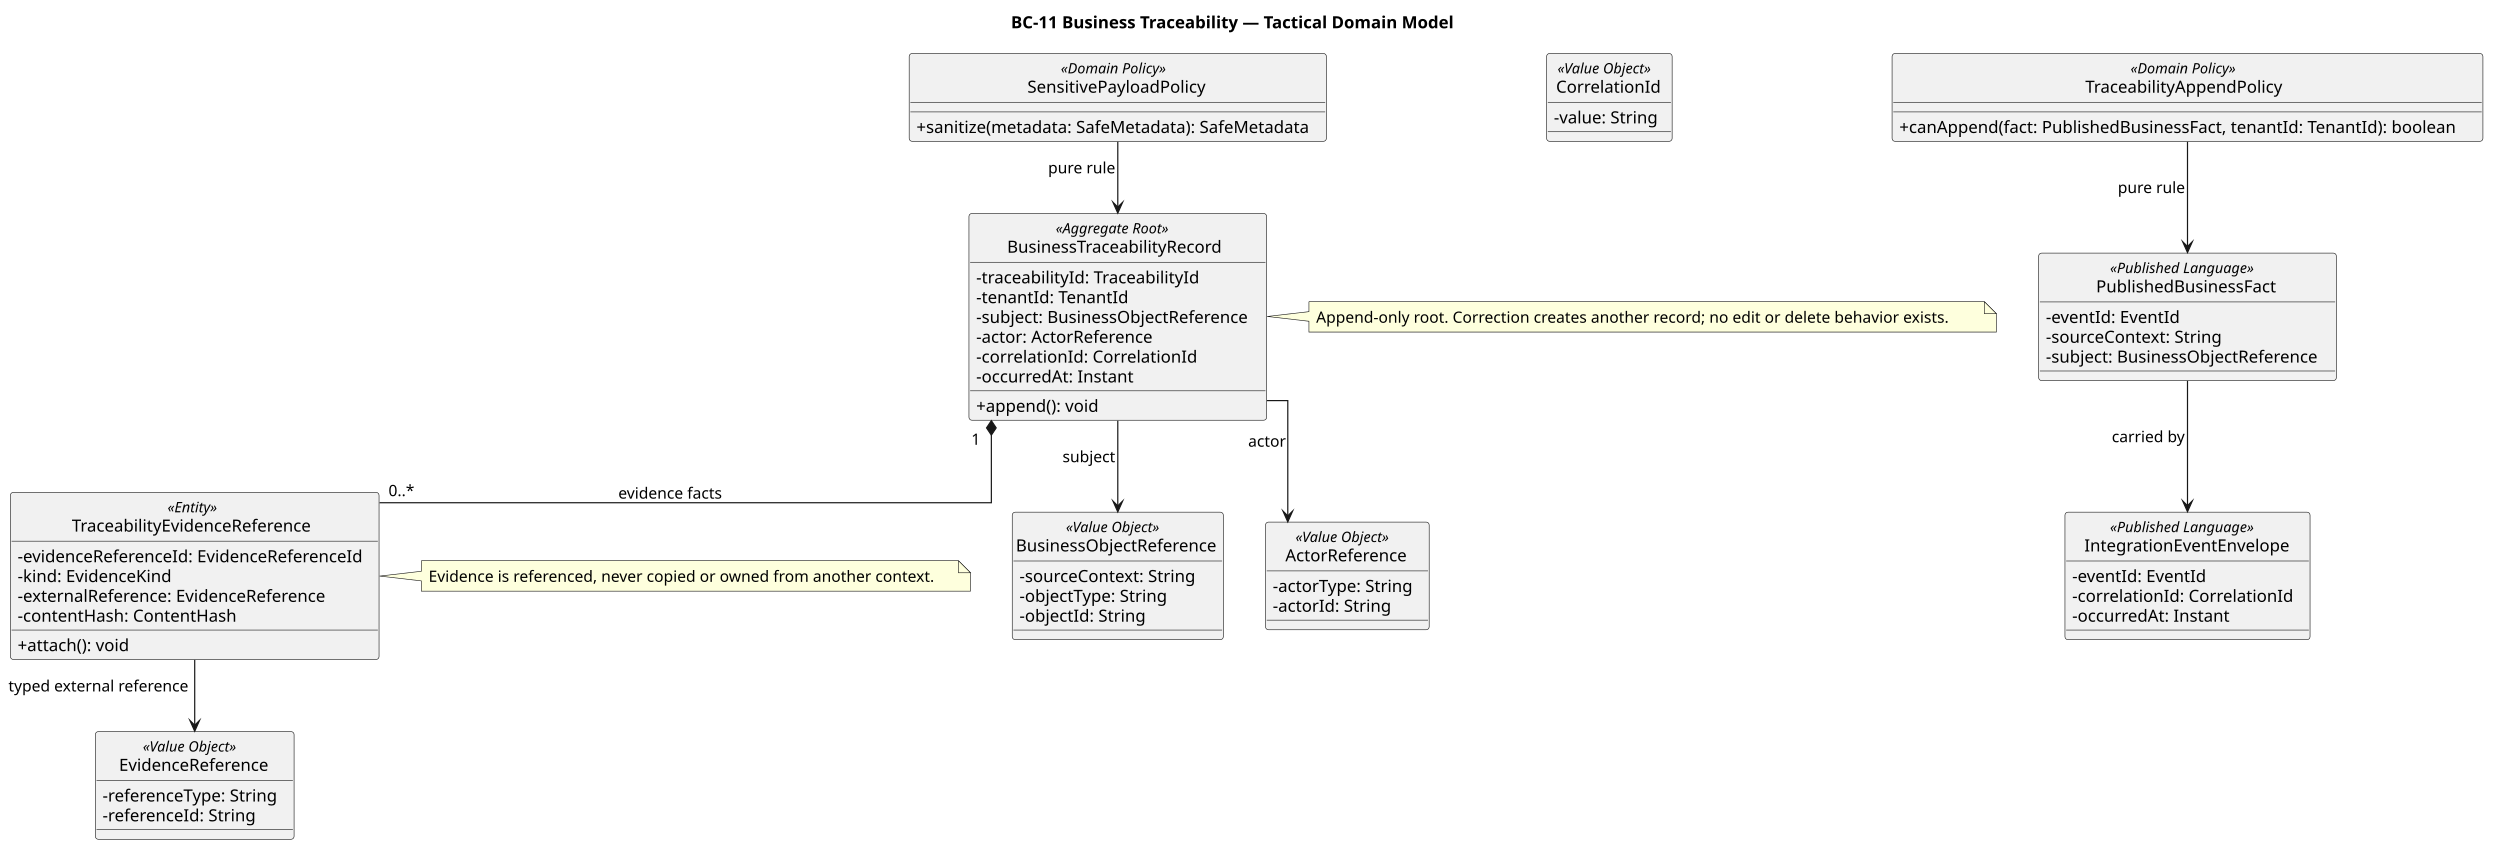
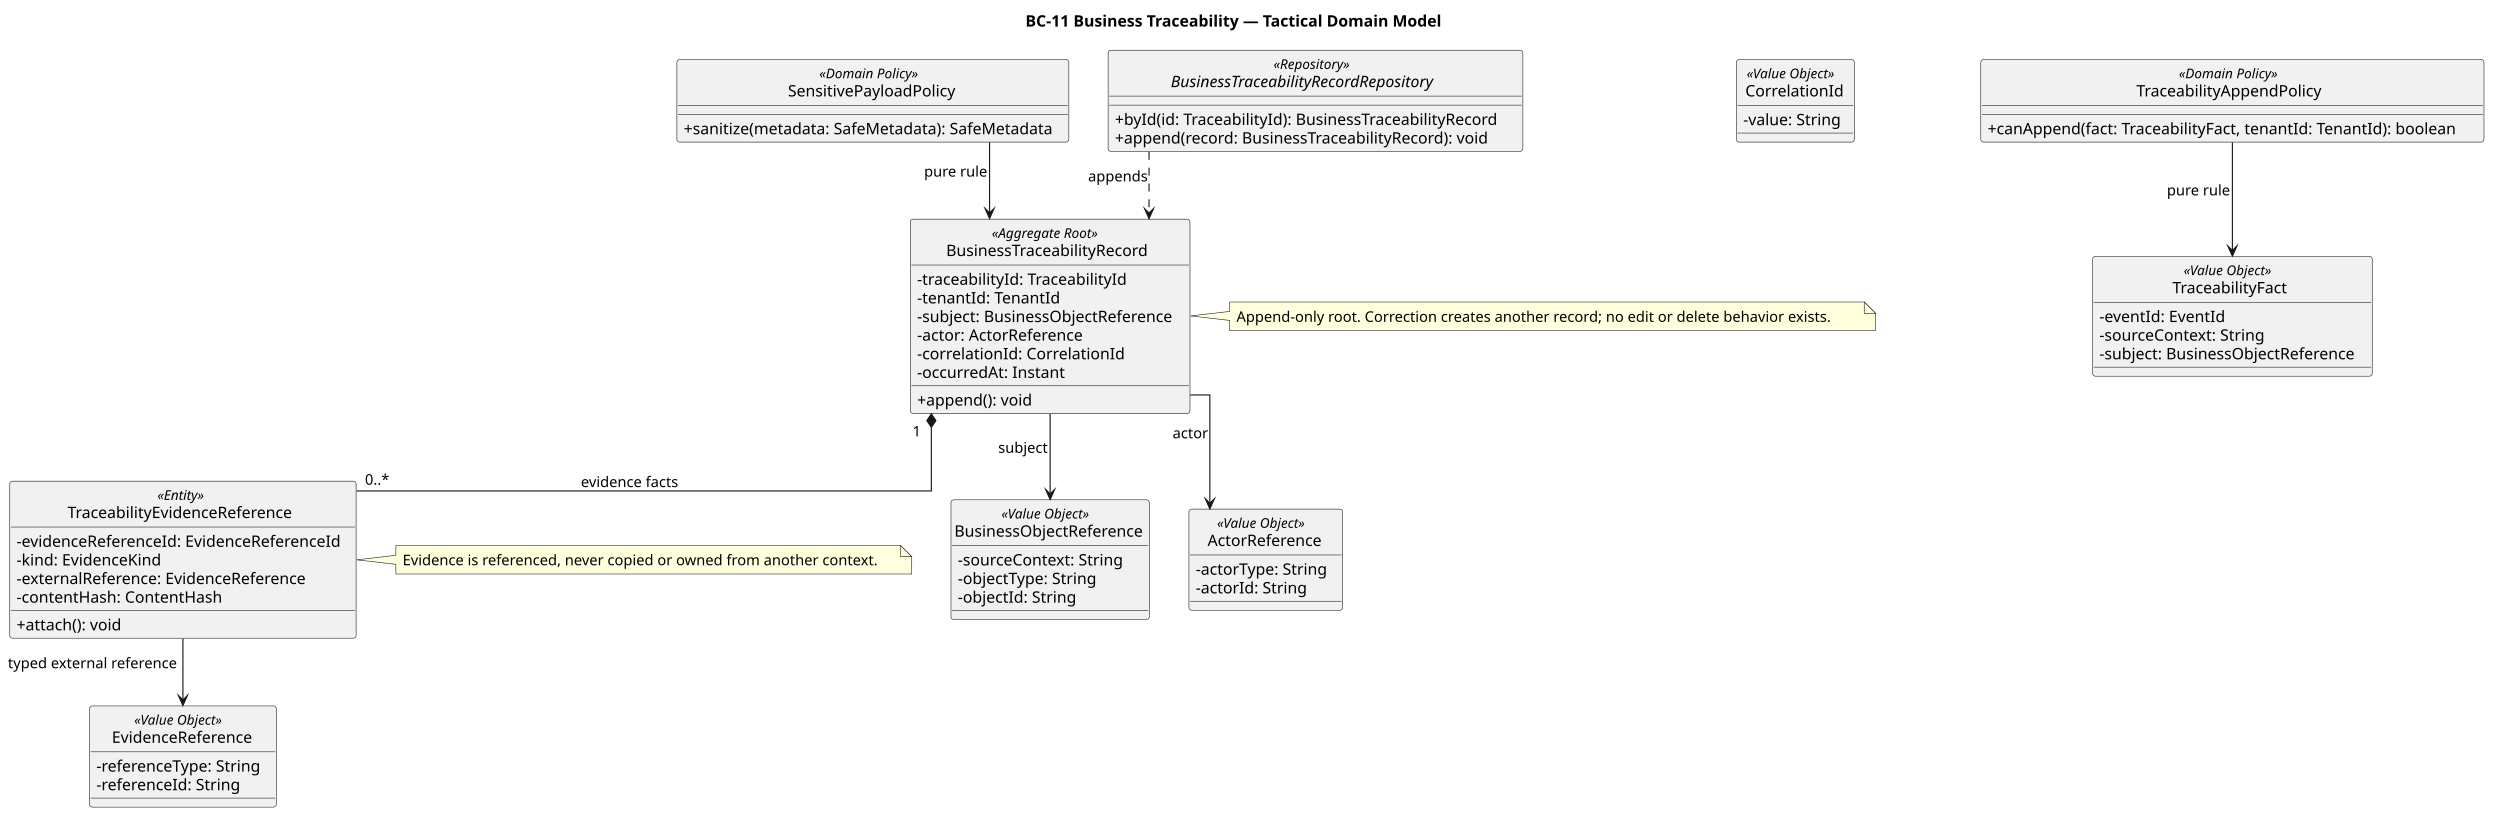
- <svg xmlns="http://www.w3.org/2000/svg" contentStyleType="text/css" data-diagram-type="CLASS" height="713px" preserveAspectRatio="none" style="width:2080px;height:713px;background:#FFFFFF;" version="1.1" viewBox="0 0 2080 713" width="2080px" zoomAndPan="magnify">
+ <svg xmlns="http://www.w3.org/2000/svg" contentStyleType="text/css" data-diagram-type="CLASS" height="729px" preserveAspectRatio="none" style="width:2214px;height:729px;background:#FFFFFF;" version="1.1" viewBox="0 0 2214 729" width="2214px" zoomAndPan="magnify">
  <defs />
  <g>
    <g class="title" data-source-line="1">
-       <text fill="#000000" font-family="sans-serif" font-size="14" font-weight="700" lengthAdjust="spacing" textLength="391.59" x="841.098" y="23.535">BC-11 Business Traceability — Tactical Domain Model</text>
+       <text fill="#000000" font-family="sans-serif" font-size="14" font-weight="700" lengthAdjust="spacing" textLength="391.59" x="908.114" y="23.535">BC-11 Business Traceability — Tactical Domain Model</text>
    </g>
    <g class="entity" data-qualified-name="BusinessTraceabilityRecord" data-source-line="7" id="ent0001">
-       <rect fill="#F1F1F1" height="172.039" rx="2.5" ry="2.5" style="stroke:#181818;stroke-width:0.5;" width="247.69" x="806.16" y="177.598" />
-       <text fill="#000000" font-family="sans-serif" font-size="12" font-style="italic" lengthAdjust="spacing" textLength="103.312" x="878.348" y="194.2">«Aggregate Root»</text>
-       <text fill="#000000" font-family="sans-serif" font-size="14" lengthAdjust="spacing" textLength="184.167" x="837.921" y="210.266">BusinessTraceabilityRecord</text>
-       <line style="stroke:#181818;stroke-width:0.5;" x1="807.16" x2="1052.85" y1="218.219" y2="218.219" />
-       <text fill="#000000" font-family="sans-serif" font-size="14" lengthAdjust="spacing" textLength="196.068" x="812.16" y="235.755">-traceabilityId: TraceabilityId</text>
-       <text fill="#000000" font-family="sans-serif" font-size="14" lengthAdjust="spacing" textLength="133.027" x="812.16" y="252.243">-tenantId: TenantId</text>
-       <text fill="#000000" font-family="sans-serif" font-size="14" lengthAdjust="spacing" textLength="235.69" x="812.16" y="268.731">-subject: BusinessObjectReference</text>
-       <text fill="#000000" font-family="sans-serif" font-size="14" lengthAdjust="spacing" textLength="154.608" x="812.16" y="285.219">-actor: ActorReference</text>
-       <text fill="#000000" font-family="sans-serif" font-size="14" lengthAdjust="spacing" textLength="191.919" x="812.16" y="301.708">-correlationId: CorrelationId</text>
-       <text fill="#000000" font-family="sans-serif" font-size="14" lengthAdjust="spacing" textLength="138.305" x="812.16" y="318.196">-occurredAt: Instant</text>
-       <line style="stroke:#181818;stroke-width:0.5;" x1="807.16" x2="1052.85" y1="325.149" y2="325.149" />
-       <text fill="#000000" font-family="sans-serif" font-size="14" lengthAdjust="spacing" textLength="108.452" x="812.16" y="342.684">+append(): void</text>
+       <rect fill="#F1F1F1" height="172.039" rx="2.5" ry="2.5" style="stroke:#181818;stroke-width:0.5;" width="247.69" x="806.16" y="194.088" />
+       <text fill="#000000" font-family="sans-serif" font-size="12" font-style="italic" lengthAdjust="spacing" textLength="103.312" x="878.348" y="210.69">«Aggregate Root»</text>
+       <text fill="#000000" font-family="sans-serif" font-size="14" lengthAdjust="spacing" textLength="184.167" x="837.921" y="226.756">BusinessTraceabilityRecord</text>
+       <line style="stroke:#181818;stroke-width:0.5;" x1="807.16" x2="1052.85" y1="234.709" y2="234.709" />
+       <text fill="#000000" font-family="sans-serif" font-size="14" lengthAdjust="spacing" textLength="196.068" x="812.16" y="252.244">-traceabilityId: TraceabilityId</text>
+       <text fill="#000000" font-family="sans-serif" font-size="14" lengthAdjust="spacing" textLength="133.027" x="812.16" y="268.733">-tenantId: TenantId</text>
+       <text fill="#000000" font-family="sans-serif" font-size="14" lengthAdjust="spacing" textLength="235.69" x="812.16" y="285.221">-subject: BusinessObjectReference</text>
+       <text fill="#000000" font-family="sans-serif" font-size="14" lengthAdjust="spacing" textLength="154.608" x="812.16" y="301.709">-actor: ActorReference</text>
+       <text fill="#000000" font-family="sans-serif" font-size="14" lengthAdjust="spacing" textLength="191.919" x="812.16" y="318.198">-correlationId: CorrelationId</text>
+       <text fill="#000000" font-family="sans-serif" font-size="14" lengthAdjust="spacing" textLength="138.305" x="812.16" y="334.686">-occurredAt: Instant</text>
+       <line style="stroke:#181818;stroke-width:0.5;" x1="807.16" x2="1052.85" y1="341.639" y2="341.639" />
+       <text fill="#000000" font-family="sans-serif" font-size="14" lengthAdjust="spacing" textLength="108.452" x="812.16" y="359.174">+append(): void</text>
    </g>
    <g class="entity" data-qualified-name="TraceabilityEvidenceReference" data-source-line="17" id="ent0002">
-       <rect fill="#F1F1F1" height="139.062" rx="2.5" ry="2.5" style="stroke:#181818;stroke-width:0.5;" width="306.738" x="8.63" y="409.638" />
-       <text fill="#000000" font-family="sans-serif" font-size="12" font-style="italic" lengthAdjust="spacing" textLength="45.24" x="139.379" y="426.24">«Entity»</text>
-       <text fill="#000000" font-family="sans-serif" font-size="14" lengthAdjust="spacing" textLength="204.456" x="59.771" y="442.306">TraceabilityEvidenceReference</text>
-       <line style="stroke:#181818;stroke-width:0.5;" x1="9.63" x2="314.368" y1="450.259" y2="450.259" />
-       <text fill="#000000" font-family="sans-serif" font-size="14" lengthAdjust="spacing" textLength="294.738" x="14.63" y="467.795">-evidenceReferenceId: EvidenceReferenceId</text>
-       <text fill="#000000" font-family="sans-serif" font-size="14" lengthAdjust="spacing" textLength="136.527" x="14.63" y="484.283">-kind: EvidenceKind</text>
-       <text fill="#000000" font-family="sans-serif" font-size="14" lengthAdjust="spacing" textLength="265.303" x="14.63" y="500.771">-externalReference: EvidenceReference</text>
-       <text fill="#000000" font-family="sans-serif" font-size="14" lengthAdjust="spacing" textLength="190.005" x="14.63" y="517.259">-contentHash: ContentHash</text>
-       <line style="stroke:#181818;stroke-width:0.5;" x1="9.63" x2="314.368" y1="524.212" y2="524.212" />
-       <text fill="#000000" font-family="sans-serif" font-size="14" lengthAdjust="spacing" textLength="99.593" x="14.63" y="541.748">+attach(): void</text>
+       <rect fill="#F1F1F1" height="139.062" rx="2.5" ry="2.5" style="stroke:#181818;stroke-width:0.5;" width="306.738" x="8.63" y="426.128" />
+       <text fill="#000000" font-family="sans-serif" font-size="12" font-style="italic" lengthAdjust="spacing" textLength="45.24" x="139.379" y="442.73">«Entity»</text>
+       <text fill="#000000" font-family="sans-serif" font-size="14" lengthAdjust="spacing" textLength="204.456" x="59.771" y="458.796">TraceabilityEvidenceReference</text>
+       <line style="stroke:#181818;stroke-width:0.5;" x1="9.63" x2="314.368" y1="466.749" y2="466.749" />
+       <text fill="#000000" font-family="sans-serif" font-size="14" lengthAdjust="spacing" textLength="294.738" x="14.63" y="484.284">-evidenceReferenceId: EvidenceReferenceId</text>
+       <text fill="#000000" font-family="sans-serif" font-size="14" lengthAdjust="spacing" textLength="136.527" x="14.63" y="500.773">-kind: EvidenceKind</text>
+       <text fill="#000000" font-family="sans-serif" font-size="14" lengthAdjust="spacing" textLength="265.303" x="14.63" y="517.261">-externalReference: EvidenceReference</text>
+       <text fill="#000000" font-family="sans-serif" font-size="14" lengthAdjust="spacing" textLength="190.005" x="14.63" y="533.749">-contentHash: ContentHash</text>
+       <line style="stroke:#181818;stroke-width:0.5;" x1="9.63" x2="314.368" y1="540.702" y2="540.702" />
+       <text fill="#000000" font-family="sans-serif" font-size="14" lengthAdjust="spacing" textLength="99.593" x="14.63" y="558.238">+attach(): void</text>
    </g>
    <g class="entity" data-qualified-name="BusinessObjectReference" data-source-line="25" id="ent0003">
-       <rect fill="#F1F1F1" height="106.086" rx="2.5" ry="2.5" style="stroke:#181818;stroke-width:0.5;" width="175.627" x="842.19" y="426.128" />
-       <text fill="#000000" font-family="sans-serif" font-size="12" font-style="italic" lengthAdjust="spacing" textLength="86.291" x="886.858" y="442.73">«Value Object»</text>
-       <text fill="#000000" font-family="sans-serif" font-size="14" lengthAdjust="spacing" textLength="169.627" x="845.19" y="458.796">BusinessObjectReference</text>
-       <line style="stroke:#181818;stroke-width:0.5;" x1="843.19" x2="1016.817" y1="466.749" y2="466.749" />
-       <text fill="#000000" font-family="sans-serif" font-size="14" lengthAdjust="spacing" textLength="155.887" x="848.19" y="484.284">-sourceContext: String</text>
-       <text fill="#000000" font-family="sans-serif" font-size="14" lengthAdjust="spacing" textLength="131.585" x="848.19" y="500.773">-objectType: String</text>
-       <text fill="#000000" font-family="sans-serif" font-size="14" lengthAdjust="spacing" textLength="111.651" x="848.19" y="517.261">-objectId: String</text>
-       <line style="stroke:#181818;stroke-width:0.5;" x1="843.19" x2="1016.817" y1="524.214" y2="524.214" />
+       <rect fill="#F1F1F1" height="106.086" rx="2.5" ry="2.5" style="stroke:#181818;stroke-width:0.5;" width="175.627" x="842.19" y="442.618" />
+       <text fill="#000000" font-family="sans-serif" font-size="12" font-style="italic" lengthAdjust="spacing" textLength="86.291" x="886.858" y="459.22">«Value Object»</text>
+       <text fill="#000000" font-family="sans-serif" font-size="14" lengthAdjust="spacing" textLength="169.627" x="845.19" y="475.286">BusinessObjectReference</text>
+       <line style="stroke:#181818;stroke-width:0.5;" x1="843.19" x2="1016.817" y1="483.239" y2="483.239" />
+       <text fill="#000000" font-family="sans-serif" font-size="14" lengthAdjust="spacing" textLength="155.887" x="848.19" y="500.774">-sourceContext: String</text>
+       <text fill="#000000" font-family="sans-serif" font-size="14" lengthAdjust="spacing" textLength="131.585" x="848.19" y="517.263">-objectType: String</text>
+       <text fill="#000000" font-family="sans-serif" font-size="14" lengthAdjust="spacing" textLength="111.651" x="848.19" y="533.751">-objectId: String</text>
+       <line style="stroke:#181818;stroke-width:0.5;" x1="843.19" x2="1016.817" y1="540.704" y2="540.704" />
    </g>
    <g class="entity" data-qualified-name="ActorReference" data-source-line="31" id="ent0004">
-       <rect fill="#F1F1F1" height="89.598" rx="2.5" ry="2.5" style="stroke:#181818;stroke-width:0.5;" width="136.175" x="1052.91" y="434.368" />
-       <text fill="#000000" font-family="sans-serif" font-size="12" font-style="italic" lengthAdjust="spacing" textLength="86.291" x="1077.852" y="450.97">«Value Object»</text>
-       <text fill="#000000" font-family="sans-serif" font-size="14" lengthAdjust="spacing" textLength="103.182" x="1069.407" y="467.036">ActorReference</text>
-       <line style="stroke:#181818;stroke-width:0.5;" x1="1053.91" x2="1188.085" y1="474.989" y2="474.989" />
-       <text fill="#000000" font-family="sans-serif" font-size="14" lengthAdjust="spacing" textLength="124.175" x="1058.91" y="492.524">-actorType: String</text>
-       <text fill="#000000" font-family="sans-serif" font-size="14" lengthAdjust="spacing" textLength="104.241" x="1058.91" y="509.013">-actorId: String</text>
-       <line style="stroke:#181818;stroke-width:0.5;" x1="1053.91" x2="1188.085" y1="515.966" y2="515.966" />
+       <rect fill="#F1F1F1" height="89.598" rx="2.5" ry="2.5" style="stroke:#181818;stroke-width:0.5;" width="136.175" x="1052.91" y="450.858" />
+       <text fill="#000000" font-family="sans-serif" font-size="12" font-style="italic" lengthAdjust="spacing" textLength="86.291" x="1077.852" y="467.46">«Value Object»</text>
+       <text fill="#000000" font-family="sans-serif" font-size="14" lengthAdjust="spacing" textLength="103.182" x="1069.407" y="483.526">ActorReference</text>
+       <line style="stroke:#181818;stroke-width:0.5;" x1="1053.91" x2="1188.085" y1="491.479" y2="491.479" />
+       <text fill="#000000" font-family="sans-serif" font-size="14" lengthAdjust="spacing" textLength="124.175" x="1058.91" y="509.014">-actorType: String</text>
+       <text fill="#000000" font-family="sans-serif" font-size="14" lengthAdjust="spacing" textLength="104.241" x="1058.91" y="525.503">-actorId: String</text>
+       <line style="stroke:#181818;stroke-width:0.5;" x1="1053.91" x2="1188.085" y1="532.456" y2="532.456" />
    </g>
    <g class="entity" data-qualified-name="CorrelationId" data-source-line="36" id="ent0005">
-       <rect fill="#F1F1F1" height="73.109" rx="2.5" ry="2.5" style="stroke:#181818;stroke-width:0.5;" width="104.442" x="1286.78" y="44.488" />
-       <text fill="#000000" font-family="sans-serif" font-size="12" font-style="italic" lengthAdjust="spacing" textLength="86.291" x="1295.856" y="61.09">«Value Object»</text>
-       <text fill="#000000" font-family="sans-serif" font-size="14" lengthAdjust="spacing" textLength="88.737" x="1294.632" y="77.156">CorrelationId</text>
-       <line style="stroke:#181818;stroke-width:0.5;" x1="1287.78" x2="1390.222" y1="85.109" y2="85.109" />
-       <text fill="#000000" font-family="sans-serif" font-size="14" lengthAdjust="spacing" textLength="92.442" x="1292.78" y="102.644">-value: String</text>
-       <line style="stroke:#181818;stroke-width:0.5;" x1="1287.78" x2="1390.222" y1="109.598" y2="109.598" />
+       <rect fill="#F1F1F1" height="73.109" rx="2.5" ry="2.5" style="stroke:#181818;stroke-width:0.5;" width="104.442" x="1537.78" y="52.738" />
+       <text fill="#000000" font-family="sans-serif" font-size="12" font-style="italic" lengthAdjust="spacing" textLength="86.291" x="1546.856" y="69.34">«Value Object»</text>
+       <text fill="#000000" font-family="sans-serif" font-size="14" lengthAdjust="spacing" textLength="88.737" x="1545.632" y="85.406">CorrelationId</text>
+       <line style="stroke:#181818;stroke-width:0.5;" x1="1538.78" x2="1641.222" y1="93.359" y2="93.359" />
+       <text fill="#000000" font-family="sans-serif" font-size="14" lengthAdjust="spacing" textLength="92.442" x="1543.78" y="110.894">-value: String</text>
+       <line style="stroke:#181818;stroke-width:0.5;" x1="1538.78" x2="1641.222" y1="117.848" y2="117.848" />
    </g>
    <g class="entity" data-qualified-name="EvidenceReference" data-source-line="40" id="ent0006">
-       <rect fill="#F1F1F1" height="89.598" rx="2.5" ry="2.5" style="stroke:#181818;stroke-width:0.5;" width="165.371" x="79.31" y="608.698" />
-       <text fill="#000000" font-family="sans-serif" font-size="12" font-style="italic" lengthAdjust="spacing" textLength="86.291" x="118.85" y="625.3">«Value Object»</text>
-       <text fill="#000000" font-family="sans-serif" font-size="14" lengthAdjust="spacing" textLength="125.939" x="99.026" y="641.366">EvidenceReference</text>
-       <line style="stroke:#181818;stroke-width:0.5;" x1="80.31" x2="243.681" y1="649.319" y2="649.319" />
-       <text fill="#000000" font-family="sans-serif" font-size="14" lengthAdjust="spacing" textLength="153.371" x="85.31" y="666.855">-referenceType: String</text>
-       <text fill="#000000" font-family="sans-serif" font-size="14" lengthAdjust="spacing" textLength="133.438" x="85.31" y="683.343">-referenceId: String</text>
-       <line style="stroke:#181818;stroke-width:0.5;" x1="80.31" x2="243.681" y1="690.296" y2="690.296" />
+       <rect fill="#F1F1F1" height="89.598" rx="2.5" ry="2.5" style="stroke:#181818;stroke-width:0.5;" width="165.371" x="79.31" y="625.188" />
+       <text fill="#000000" font-family="sans-serif" font-size="12" font-style="italic" lengthAdjust="spacing" textLength="86.291" x="118.85" y="641.79">«Value Object»</text>
+       <text fill="#000000" font-family="sans-serif" font-size="14" lengthAdjust="spacing" textLength="125.939" x="99.026" y="657.856">EvidenceReference</text>
+       <line style="stroke:#181818;stroke-width:0.5;" x1="80.31" x2="243.681" y1="665.809" y2="665.809" />
+       <text fill="#000000" font-family="sans-serif" font-size="14" lengthAdjust="spacing" textLength="153.371" x="85.31" y="683.345">-referenceType: String</text>
+       <text fill="#000000" font-family="sans-serif" font-size="14" lengthAdjust="spacing" textLength="133.438" x="85.31" y="699.833">-referenceId: String</text>
+       <line style="stroke:#181818;stroke-width:0.5;" x1="80.31" x2="243.681" y1="706.786" y2="706.786" />
    </g>
-     <g class="entity" data-qualified-name="PublishedBusinessFact" data-source-line="45" id="ent0007">
-       <rect fill="#F1F1F1" height="106.086" rx="2.5" ry="2.5" style="stroke:#181818;stroke-width:0.5;" width="247.69" x="1696.16" y="210.578" />
-       <text fill="#000000" font-family="sans-serif" font-size="12" font-style="italic" lengthAdjust="spacing" textLength="128.941" x="1755.534" y="227.18">«Published Language»</text>
-       <text fill="#000000" font-family="sans-serif" font-size="14" lengthAdjust="spacing" textLength="152.1" x="1743.955" y="243.246">PublishedBusinessFact</text>
-       <line style="stroke:#181818;stroke-width:0.5;" x1="1697.16" x2="1942.85" y1="251.199" y2="251.199" />
-       <text fill="#000000" font-family="sans-serif" font-size="14" lengthAdjust="spacing" textLength="115.978" x="1702.16" y="268.735">-eventId: EventId</text>
-       <text fill="#000000" font-family="sans-serif" font-size="14" lengthAdjust="spacing" textLength="155.887" x="1702.16" y="285.223">-sourceContext: String</text>
-       <text fill="#000000" font-family="sans-serif" font-size="14" lengthAdjust="spacing" textLength="235.69" x="1702.16" y="301.711">-subject: BusinessObjectReference</text>
-       <line style="stroke:#181818;stroke-width:0.5;" x1="1697.16" x2="1942.85" y1="308.664" y2="308.664" />
+     <g class="entity" data-qualified-name="TraceabilityFact" data-source-line="45" id="ent0007">
+       <rect fill="#F1F1F1" height="106.086" rx="2.5" ry="2.5" style="stroke:#181818;stroke-width:0.5;" width="247.69" x="1853.16" y="227.068" />
+       <text fill="#000000" font-family="sans-serif" font-size="12" font-style="italic" lengthAdjust="spacing" textLength="86.291" x="1933.859" y="243.67">«Value Object»</text>
+       <text fill="#000000" font-family="sans-serif" font-size="14" lengthAdjust="spacing" textLength="106.162" x="1923.924" y="259.736">TraceabilityFact</text>
+       <line style="stroke:#181818;stroke-width:0.5;" x1="1854.16" x2="2099.849" y1="267.689" y2="267.689" />
+       <text fill="#000000" font-family="sans-serif" font-size="14" lengthAdjust="spacing" textLength="115.978" x="1859.16" y="285.224">-eventId: EventId</text>
+       <text fill="#000000" font-family="sans-serif" font-size="14" lengthAdjust="spacing" textLength="155.887" x="1859.16" y="301.713">-sourceContext: String</text>
+       <text fill="#000000" font-family="sans-serif" font-size="14" lengthAdjust="spacing" textLength="235.69" x="1859.16" y="318.201">-subject: BusinessObjectReference</text>
+       <line style="stroke:#181818;stroke-width:0.5;" x1="1854.16" x2="2099.849" y1="325.154" y2="325.154" />
    </g>
-     <g class="entity" data-qualified-name="IntegrationEventEnvelope" data-source-line="51" id="ent0008">
-       <rect fill="#F1F1F1" height="106.086" rx="2.5" ry="2.5" style="stroke:#181818;stroke-width:0.5;" width="203.919" x="1718.04" y="426.128" />
-       <text fill="#000000" font-family="sans-serif" font-size="12" font-style="italic" lengthAdjust="spacing" textLength="128.941" x="1755.529" y="442.73">«Published Language»</text>
-       <text fill="#000000" font-family="sans-serif" font-size="14" lengthAdjust="spacing" textLength="171.657" x="1734.171" y="458.796">IntegrationEventEnvelope</text>
-       <line style="stroke:#181818;stroke-width:0.5;" x1="1719.04" x2="1920.959" y1="466.749" y2="466.749" />
-       <text fill="#000000" font-family="sans-serif" font-size="14" lengthAdjust="spacing" textLength="115.978" x="1724.04" y="484.284">-eventId: EventId</text>
-       <text fill="#000000" font-family="sans-serif" font-size="14" lengthAdjust="spacing" textLength="191.919" x="1724.04" y="500.773">-correlationId: CorrelationId</text>
-       <text fill="#000000" font-family="sans-serif" font-size="14" lengthAdjust="spacing" textLength="138.305" x="1724.04" y="517.261">-occurredAt: Instant</text>
-       <line style="stroke:#181818;stroke-width:0.5;" x1="1719.04" x2="1920.959" y1="524.214" y2="524.214" />
+     <g class="entity" data-qualified-name="TraceabilityAppendPolicy" data-source-line="51" id="ent0008">
+       <rect fill="#F1F1F1" height="73.109" rx="2.5" ry="2.5" style="stroke:#181818;stroke-width:0.5;" width="445.638" x="1754.18" y="52.738" />
+       <text fill="#000000" font-family="sans-serif" font-size="12" font-style="italic" lengthAdjust="spacing" textLength="94.834" x="1929.582" y="69.34">«Domain Policy»</text>
+       <text fill="#000000" font-family="sans-serif" font-size="14" lengthAdjust="spacing" textLength="170.017" x="1891.991" y="85.406">TraceabilityAppendPolicy</text>
+       <line style="stroke:#181818;stroke-width:0.5;" x1="1755.18" x2="2198.818" y1="93.359" y2="93.359" />
+       <line style="stroke:#181818;stroke-width:0.5;" x1="1755.18" x2="2198.818" y1="101.359" y2="101.359" />
+       <text fill="#000000" font-family="sans-serif" font-size="14" lengthAdjust="spacing" textLength="433.638" x="1760.18" y="118.894">+canAppend(fact: TraceabilityFact, tenantId: TenantId): boolean</text>
    </g>
-     <g class="entity" data-qualified-name="TraceabilityAppendPolicy" data-source-line="57" id="ent0009">
-       <rect fill="#F1F1F1" height="73.109" rx="2.5" ry="2.5" style="stroke:#181818;stroke-width:0.5;" width="491.575" x="1574.21" y="44.488" />
-       <text fill="#000000" font-family="sans-serif" font-size="12" font-style="italic" lengthAdjust="spacing" textLength="94.834" x="1772.581" y="61.09">«Domain Policy»</text>
-       <text fill="#000000" font-family="sans-serif" font-size="14" lengthAdjust="spacing" textLength="170.017" x="1734.989" y="77.156">TraceabilityAppendPolicy</text>
-       <line style="stroke:#181818;stroke-width:0.5;" x1="1575.21" x2="2064.785" y1="85.109" y2="85.109" />
-       <line style="stroke:#181818;stroke-width:0.5;" x1="1575.21" x2="2064.785" y1="93.109" y2="93.109" />
-       <text fill="#000000" font-family="sans-serif" font-size="14" lengthAdjust="spacing" textLength="479.575" x="1580.21" y="110.644">+canAppend(fact: PublishedBusinessFact, tenantId: TenantId): boolean</text>
+     <g class="entity" data-qualified-name="SensitivePayloadPolicy" data-source-line="55" id="ent0009">
+       <rect fill="#F1F1F1" height="73.109" rx="2.5" ry="2.5" style="stroke:#181818;stroke-width:0.5;" width="347.125" x="599.44" y="52.738" />
+       <text fill="#000000" font-family="sans-serif" font-size="12" font-style="italic" lengthAdjust="spacing" textLength="94.834" x="725.586" y="69.34">«Domain Policy»</text>
+       <text fill="#000000" font-family="sans-serif" font-size="14" lengthAdjust="spacing" textLength="150.432" x="697.787" y="85.406">SensitivePayloadPolicy</text>
+       <line style="stroke:#181818;stroke-width:0.5;" x1="600.44" x2="945.565" y1="93.359" y2="93.359" />
+       <line style="stroke:#181818;stroke-width:0.5;" x1="600.44" x2="945.565" y1="101.359" y2="101.359" />
+       <text fill="#000000" font-family="sans-serif" font-size="14" lengthAdjust="spacing" textLength="335.125" x="605.44" y="118.894">+sanitize(metadata: SafeMetadata): SafeMetadata</text>
    </g>
-     <g class="entity" data-qualified-name="SensitivePayloadPolicy" data-source-line="61" id="ent0010">
-       <rect fill="#F1F1F1" height="73.109" rx="2.5" ry="2.5" style="stroke:#181818;stroke-width:0.5;" width="347.125" x="756.44" y="44.488" />
-       <text fill="#000000" font-family="sans-serif" font-size="12" font-style="italic" lengthAdjust="spacing" textLength="94.834" x="882.586" y="61.09">«Domain Policy»</text>
-       <text fill="#000000" font-family="sans-serif" font-size="14" lengthAdjust="spacing" textLength="150.432" x="854.787" y="77.156">SensitivePayloadPolicy</text>
-       <line style="stroke:#181818;stroke-width:0.5;" x1="757.44" x2="1102.565" y1="85.109" y2="85.109" />
-       <line style="stroke:#181818;stroke-width:0.5;" x1="757.44" x2="1102.565" y1="93.109" y2="93.109" />
-       <text fill="#000000" font-family="sans-serif" font-size="14" lengthAdjust="spacing" textLength="335.125" x="762.44" y="110.644">+sanitize(metadata: SafeMetadata): SafeMetadata</text>
+     <g class="entity" data-qualified-name="BusinessTraceabilityRecordRepository" data-source-line="59" id="ent0010">
+       <rect fill="#F1F1F1" height="89.598" rx="2.5" ry="2.5" style="stroke:#181818;stroke-width:0.5;" width="367.312" x="981.34" y="44.488" />
+       <text fill="#000000" font-family="sans-serif" font-size="12" font-style="italic" lengthAdjust="spacing" textLength="74.397" x="1127.797" y="61.09">«Repository»</text>
+       <text fill="#000000" font-family="sans-serif" font-size="14" font-style="italic" lengthAdjust="spacing" textLength="256.293" x="1036.849" y="77.156">BusinessTraceabilityRecordRepository</text>
+       <line style="stroke:#181818;stroke-width:0.5;" x1="982.34" x2="1347.651" y1="85.109" y2="85.109" />
+       <line style="stroke:#181818;stroke-width:0.5;" x1="982.34" x2="1347.651" y1="93.109" y2="93.109" />
+       <text fill="#000000" font-family="sans-serif" font-size="14" lengthAdjust="spacing" textLength="355.312" x="987.34" y="110.644">+byId(id: TraceabilityId): BusinessTraceabilityRecord</text>
+       <text fill="#000000" font-family="sans-serif" font-size="14" lengthAdjust="spacing" textLength="345.317" x="987.34" y="127.133">+append(record: BusinessTraceabilityRecord): void</text>
    </g>
-     <g class="entity" data-qualified-name="GMN18" data-source-line="74" id="ent0019">
-       <path d="M1089.03,250.968 L1089.03,259.298 L1054.25,263.298 L1089.03,267.298 L1089.03,276.279 A0,0 0 0 0 1089.03,276.279 L1660.962,276.279 A0,0 0 0 0 1660.962,276.279 L1660.962,260.968 L1650.962,250.968 L1089.03,250.968 A0,0 0 0 0 1089.03,250.968" fill="#FEFFDD" style="stroke:#181818;stroke-width:0.5;" />
-       <path d="M1650.962,250.968 L1650.962,260.968 L1660.962,260.968 L1650.962,250.968" fill="#FEFFDD" style="stroke:#181818;stroke-width:0.5;" />
-       <text fill="#000000" font-family="sans-serif" font-size="13" lengthAdjust="spacing" textLength="550.932" x="1095.03" y="268.537">Append-only root. Correction creates another record; no edit or delete behavior exists.</text>
+     <g class="entity" data-qualified-name="GMN18" data-source-line="73" id="ent0019">
+       <path d="M1089.03,267.458 L1089.03,275.788 L1054.25,279.788 L1089.03,283.788 L1089.03,292.769 A0,0 0 0 0 1089.03,292.769 L1660.962,292.769 A0,0 0 0 0 1660.962,292.769 L1660.962,277.458 L1650.962,267.458 L1089.03,267.458 A0,0 0 0 0 1089.03,267.458" fill="#FEFFDD" style="stroke:#181818;stroke-width:0.5;" />
+       <path d="M1650.962,267.458 L1650.962,277.458 L1660.962,277.458 L1650.962,267.458" fill="#FEFFDD" style="stroke:#181818;stroke-width:0.5;" />
+       <text fill="#000000" font-family="sans-serif" font-size="13" lengthAdjust="spacing" textLength="550.932" x="1095.03" y="285.027">Append-only root. Correction creates another record; no edit or delete behavior exists.</text>
    </g>
-     <g class="entity" data-qualified-name="GMN21" data-source-line="78" id="ent0022">
-       <path d="M350.57,466.518 L350.57,475.298 L315.79,479.298 L350.57,483.298 L350.57,491.829 A0,0 0 0 0 350.57,491.829 L807.432,491.829 A0,0 0 0 0 807.432,491.829 L807.432,476.518 L797.432,466.518 L350.57,466.518 A0,0 0 0 0 350.57,466.518" fill="#FEFFDD" style="stroke:#181818;stroke-width:0.5;" />
-       <path d="M797.432,466.518 L797.432,476.518 L807.432,476.518 L797.432,466.518" fill="#FEFFDD" style="stroke:#181818;stroke-width:0.5;" />
-       <text fill="#000000" font-family="sans-serif" font-size="13" lengthAdjust="spacing" textLength="435.862" x="356.57" y="484.087">Evidence is referenced, never copied or owned from another context.</text>
+     <g class="entity" data-qualified-name="GMN21" data-source-line="77" id="ent0022">
+       <path d="M350.57,483.008 L350.57,491.788 L315.79,495.788 L350.57,499.788 L350.57,508.319 A0,0 0 0 0 350.57,508.319 L807.432,508.319 A0,0 0 0 0 807.432,508.319 L807.432,493.008 L797.432,483.008 L350.57,483.008 A0,0 0 0 0 350.57,483.008" fill="#FEFFDD" style="stroke:#181818;stroke-width:0.5;" />
+       <path d="M797.432,483.008 L797.432,493.008 L807.432,493.008 L797.432,483.008" fill="#FEFFDD" style="stroke:#181818;stroke-width:0.5;" />
+       <text fill="#000000" font-family="sans-serif" font-size="13" lengthAdjust="spacing" textLength="435.862" x="356.57" y="500.577">Evidence is referenced, never copied or owned from another context.</text>
    </g>
-     <g class="link" data-entity-1="ent0001" data-entity-2="ent0002" data-link-type="composition" data-source-line="65" id="lnk11">
-       <path codeLine="65" d="M824.81,361.998 C824.81,397.438 824.81,418.298 824.81,418.298 C824.81,418.298 511.53,418.298 315.73,418.298" fill="none" id="BusinessTraceabilityRecord-backto-TraceabilityEvidenceReference" style="stroke:#181818;stroke-width:1;" />
-       <polygon fill="#181818" points="824.81,349.998,820.81,355.998,824.81,361.998,828.81,355.998,824.81,349.998" style="stroke:#181818;stroke-width:1;stroke-linejoin:miter;stroke-miterlimit:10;" />
-       <text fill="#000000" font-family="sans-serif" font-size="13" lengthAdjust="spacing" textLength="89.343" x="514.42" y="414.867">evidence facts</text>
-       <text fill="#000000" font-family="sans-serif" font-size="13" lengthAdjust="spacing" textLength="8.22" x="808.117" y="370.06">1</text>
-       <text fill="#000000" font-family="sans-serif" font-size="13" lengthAdjust="spacing" textLength="22.712" x="323.211" y="412.776">0..*</text>
+     <g class="link" data-entity-1="ent0001" data-entity-2="ent0002" data-link-type="composition" data-source-line="64" id="lnk11">
+       <path codeLine="64" d="M824.81,378.488 C824.81,413.928 824.81,434.788 824.81,434.788 C824.81,434.788 511.53,434.788 315.73,434.788" fill="none" id="BusinessTraceabilityRecord-backto-TraceabilityEvidenceReference" style="stroke:#181818;stroke-width:1;" />
+       <polygon fill="#181818" points="824.81,366.488,820.81,372.488,824.81,378.488,828.81,372.488,824.81,366.488" style="stroke:#181818;stroke-width:1;stroke-linejoin:miter;stroke-miterlimit:10;" />
+       <text fill="#000000" font-family="sans-serif" font-size="13" lengthAdjust="spacing" textLength="89.343" x="514.42" y="431.357">evidence facts</text>
+       <text fill="#000000" font-family="sans-serif" font-size="13" lengthAdjust="spacing" textLength="8.22" x="808.117" y="386.55">1</text>
+       <text fill="#000000" font-family="sans-serif" font-size="13" lengthAdjust="spacing" textLength="22.712" x="323.211" y="429.266">0..*</text>
    </g>
-     <g class="link" data-entity-1="ent0001" data-entity-2="ent0003" data-link-type="dependency" data-source-line="66" id="lnk12">
-       <path codeLine="66" d="M930,350.048 C930,375.698 930,398.028 930,420.908" fill="none" id="BusinessTraceabilityRecord-to-BusinessObjectReference" style="stroke:#181818;stroke-width:1;" />
-       <polygon fill="#181818" points="930,425.908,934,416.908,930,420.908,926,416.908,930,425.908" style="stroke:#181818;stroke-width:1;stroke-linejoin:miter;stroke-miterlimit:10;" />
-       <text fill="#000000" font-family="sans-serif" font-size="13" lengthAdjust="spacing" textLength="45.595" x="884" y="384.547">subject</text>
+     <g class="link" data-entity-1="ent0001" data-entity-2="ent0003" data-link-type="dependency" data-source-line="65" id="lnk12">
+       <path codeLine="65" d="M930,366.538 C930,392.188 930,414.518 930,437.398" fill="none" id="BusinessTraceabilityRecord-to-BusinessObjectReference" style="stroke:#181818;stroke-width:1;" />
+       <polygon fill="#181818" points="930,442.398,934,433.398,930,437.398,926,433.398,930,442.398" style="stroke:#181818;stroke-width:1;stroke-linejoin:miter;stroke-miterlimit:10;" />
+       <text fill="#000000" font-family="sans-serif" font-size="13" lengthAdjust="spacing" textLength="45.595" x="884" y="401.037">subject</text>
    </g>
-     <g class="link" data-entity-1="ent0001" data-entity-2="ent0004" data-link-type="dependency" data-source-line="67" id="lnk13">
-       <path codeLine="67" d="M1054.1,333.298 C1064.67,333.298 1071.44,333.298 1071.44,333.298 C1071.44,333.298 1071.44,386.348 1071.44,429.208" fill="none" id="BusinessTraceabilityRecord-to-ActorReference" style="stroke:#181818;stroke-width:1;" />
-       <polygon fill="#181818" points="1071.44,434.208,1075.44,425.208,1071.44,429.208,1067.44,425.208,1071.44,434.208" style="stroke:#181818;stroke-width:1;stroke-linejoin:miter;stroke-miterlimit:10;" />
-       <text fill="#000000" font-family="sans-serif" font-size="13" lengthAdjust="spacing" textLength="32.005" x="1038.44" y="371.657">actor</text>
+     <g class="link" data-entity-1="ent0001" data-entity-2="ent0004" data-link-type="dependency" data-source-line="66" id="lnk13">
+       <path codeLine="66" d="M1054.1,349.788 C1064.67,349.788 1071.44,349.788 1071.44,349.788 C1071.44,349.788 1071.44,402.838 1071.44,445.698" fill="none" id="BusinessTraceabilityRecord-to-ActorReference" style="stroke:#181818;stroke-width:1;" />
+       <polygon fill="#181818" points="1071.44,450.698,1075.44,441.698,1071.44,445.698,1067.44,441.698,1071.44,450.698" style="stroke:#181818;stroke-width:1;stroke-linejoin:miter;stroke-miterlimit:10;" />
+       <text fill="#000000" font-family="sans-serif" font-size="13" lengthAdjust="spacing" textLength="32.005" x="1038.44" y="388.147">actor</text>
    </g>
-     <g class="link" data-entity-1="ent0002" data-entity-2="ent0006" data-link-type="dependency" data-source-line="68" id="lnk14">
-       <path codeLine="68" d="M162,549.068 C162,569.058 162,585.308 162,603.388" fill="none" id="TraceabilityEvidenceReference-to-EvidenceReference" style="stroke:#181818;stroke-width:1;" />
-       <polygon fill="#181818" points="162,608.388,166,599.388,162,603.388,158,599.388,162,608.388" style="stroke:#181818;stroke-width:1;stroke-linejoin:miter;stroke-miterlimit:10;" />
-       <text fill="#000000" font-family="sans-serif" font-size="13" lengthAdjust="spacing" textLength="154.248" x="7" y="575.297">typed external reference</text>
+     <g class="link" data-entity-1="ent0002" data-entity-2="ent0006" data-link-type="dependency" data-source-line="67" id="lnk14">
+       <path codeLine="67" d="M162,565.558 C162,585.548 162,601.798 162,619.878" fill="none" id="TraceabilityEvidenceReference-to-EvidenceReference" style="stroke:#181818;stroke-width:1;" />
+       <polygon fill="#181818" points="162,624.878,166,615.878,162,619.878,158,615.878,162,624.878" style="stroke:#181818;stroke-width:1;stroke-linejoin:miter;stroke-miterlimit:10;" />
+       <text fill="#000000" font-family="sans-serif" font-size="13" lengthAdjust="spacing" textLength="154.248" x="7" y="591.787">typed external reference</text>
    </g>
-     <g class="link" data-entity-1="ent0007" data-entity-2="ent0008" data-link-type="dependency" data-source-line="69" id="lnk15">
-       <path codeLine="69" d="M1820,316.898 C1820,350.058 1820,387.568 1820,420.748" fill="none" id="PublishedBusinessFact-to-IntegrationEventEnvelope" style="stroke:#181818;stroke-width:1;" />
-       <polygon fill="#181818" points="1820,425.748,1824,416.748,1820,420.748,1816,416.748,1820,425.748" style="stroke:#181818;stroke-width:1;stroke-linejoin:miter;stroke-miterlimit:10;" />
-       <text fill="#000000" font-family="sans-serif" font-size="13" lengthAdjust="spacing" textLength="62.747" x="1757" y="367.897">carried by</text>
+     <g class="link" data-entity-1="ent0008" data-entity-2="ent0007" data-link-type="dependency" data-source-line="68" id="lnk15">
+       <path codeLine="68" d="M1977,126.078 C1977,154.668 1977,189.728 1977,221.828" fill="none" id="TraceabilityAppendPolicy-to-TraceabilityFact" style="stroke:#181818;stroke-width:1;" />
+       <polygon fill="#181818" points="1977,226.828,1981,217.828,1977,221.828,1973,217.828,1977,226.828" style="stroke:#181818;stroke-width:1;stroke-linejoin:miter;stroke-miterlimit:10;" />
+       <text fill="#000000" font-family="sans-serif" font-size="13" lengthAdjust="spacing" textLength="57.313" x="1919" y="173.027">pure rule</text>
    </g>
-     <g class="link" data-entity-1="ent0009" data-entity-2="ent0007" data-link-type="dependency" data-source-line="70" id="lnk16">
-       <path codeLine="70" d="M1820,117.988 C1820,144.458 1820,175.508 1820,205.108" fill="none" id="TraceabilityAppendPolicy-to-PublishedBusinessFact" style="stroke:#181818;stroke-width:1;" />
-       <polygon fill="#181818" points="1820,210.108,1824,201.108,1820,205.108,1816,201.108,1820,210.108" style="stroke:#181818;stroke-width:1;stroke-linejoin:miter;stroke-miterlimit:10;" />
-       <text fill="#000000" font-family="sans-serif" font-size="13" lengthAdjust="spacing" textLength="57.313" x="1762" y="160.617">pure rule</text>
+     <g class="link" data-entity-1="ent0009" data-entity-2="ent0001" data-link-type="dependency" data-source-line="69" id="lnk16">
+       <path codeLine="69" d="M876.36,126.078 C876.36,145.358 876.36,164.848 876.36,188.598" fill="none" id="SensitivePayloadPolicy-to-BusinessTraceabilityRecord" style="stroke:#181818;stroke-width:1;" />
+       <polygon fill="#181818" points="876.36,193.598,880.36,184.598,876.36,188.598,872.36,184.598,876.36,193.598" style="stroke:#181818;stroke-width:1;stroke-linejoin:miter;stroke-miterlimit:10;" />
+       <text fill="#000000" font-family="sans-serif" font-size="13" lengthAdjust="spacing" textLength="57.313" x="818.36" y="156.407">pure rule</text>
    </g>
-     <g class="link" data-entity-1="ent0010" data-entity-2="ent0001" data-link-type="dependency" data-source-line="71" id="lnk17">
-       <path codeLine="71" d="M930,117.988 C930,135.188 930,151.418 930,172.308" fill="none" id="SensitivePayloadPolicy-to-BusinessTraceabilityRecord" style="stroke:#181818;stroke-width:1;" />
-       <polygon fill="#181818" points="930,177.308,934,168.308,930,172.308,926,168.308,930,177.308" style="stroke:#181818;stroke-width:1;stroke-linejoin:miter;stroke-miterlimit:10;" />
-       <text fill="#000000" font-family="sans-serif" font-size="13" lengthAdjust="spacing" textLength="57.313" x="872" y="144.217">pure rule</text>
+     <g class="link" data-entity-1="ent0010" data-entity-2="ent0001" data-link-type="dependency" data-source-line="70" id="lnk17">
+       <path codeLine="70" d="M1017.59,134.508 C1017.59,152.258 1017.59,168.238 1017.59,188.668" fill="none" id="BusinessTraceabilityRecordRepository-to-BusinessTraceabilityRecord" style="stroke:#181818;stroke-width:1;stroke-dasharray:7,7;" />
+       <polygon fill="#181818" points="1017.59,193.668,1021.59,184.668,1017.59,188.668,1013.59,184.668,1017.59,193.668" style="stroke:#181818;stroke-width:1;stroke-linejoin:miter;stroke-miterlimit:10;" />
+       <text fill="#000000" font-family="sans-serif" font-size="13" lengthAdjust="spacing" textLength="53.663" x="963.59" y="160.657">appends</text>
    </g>
  </g>
</svg>
